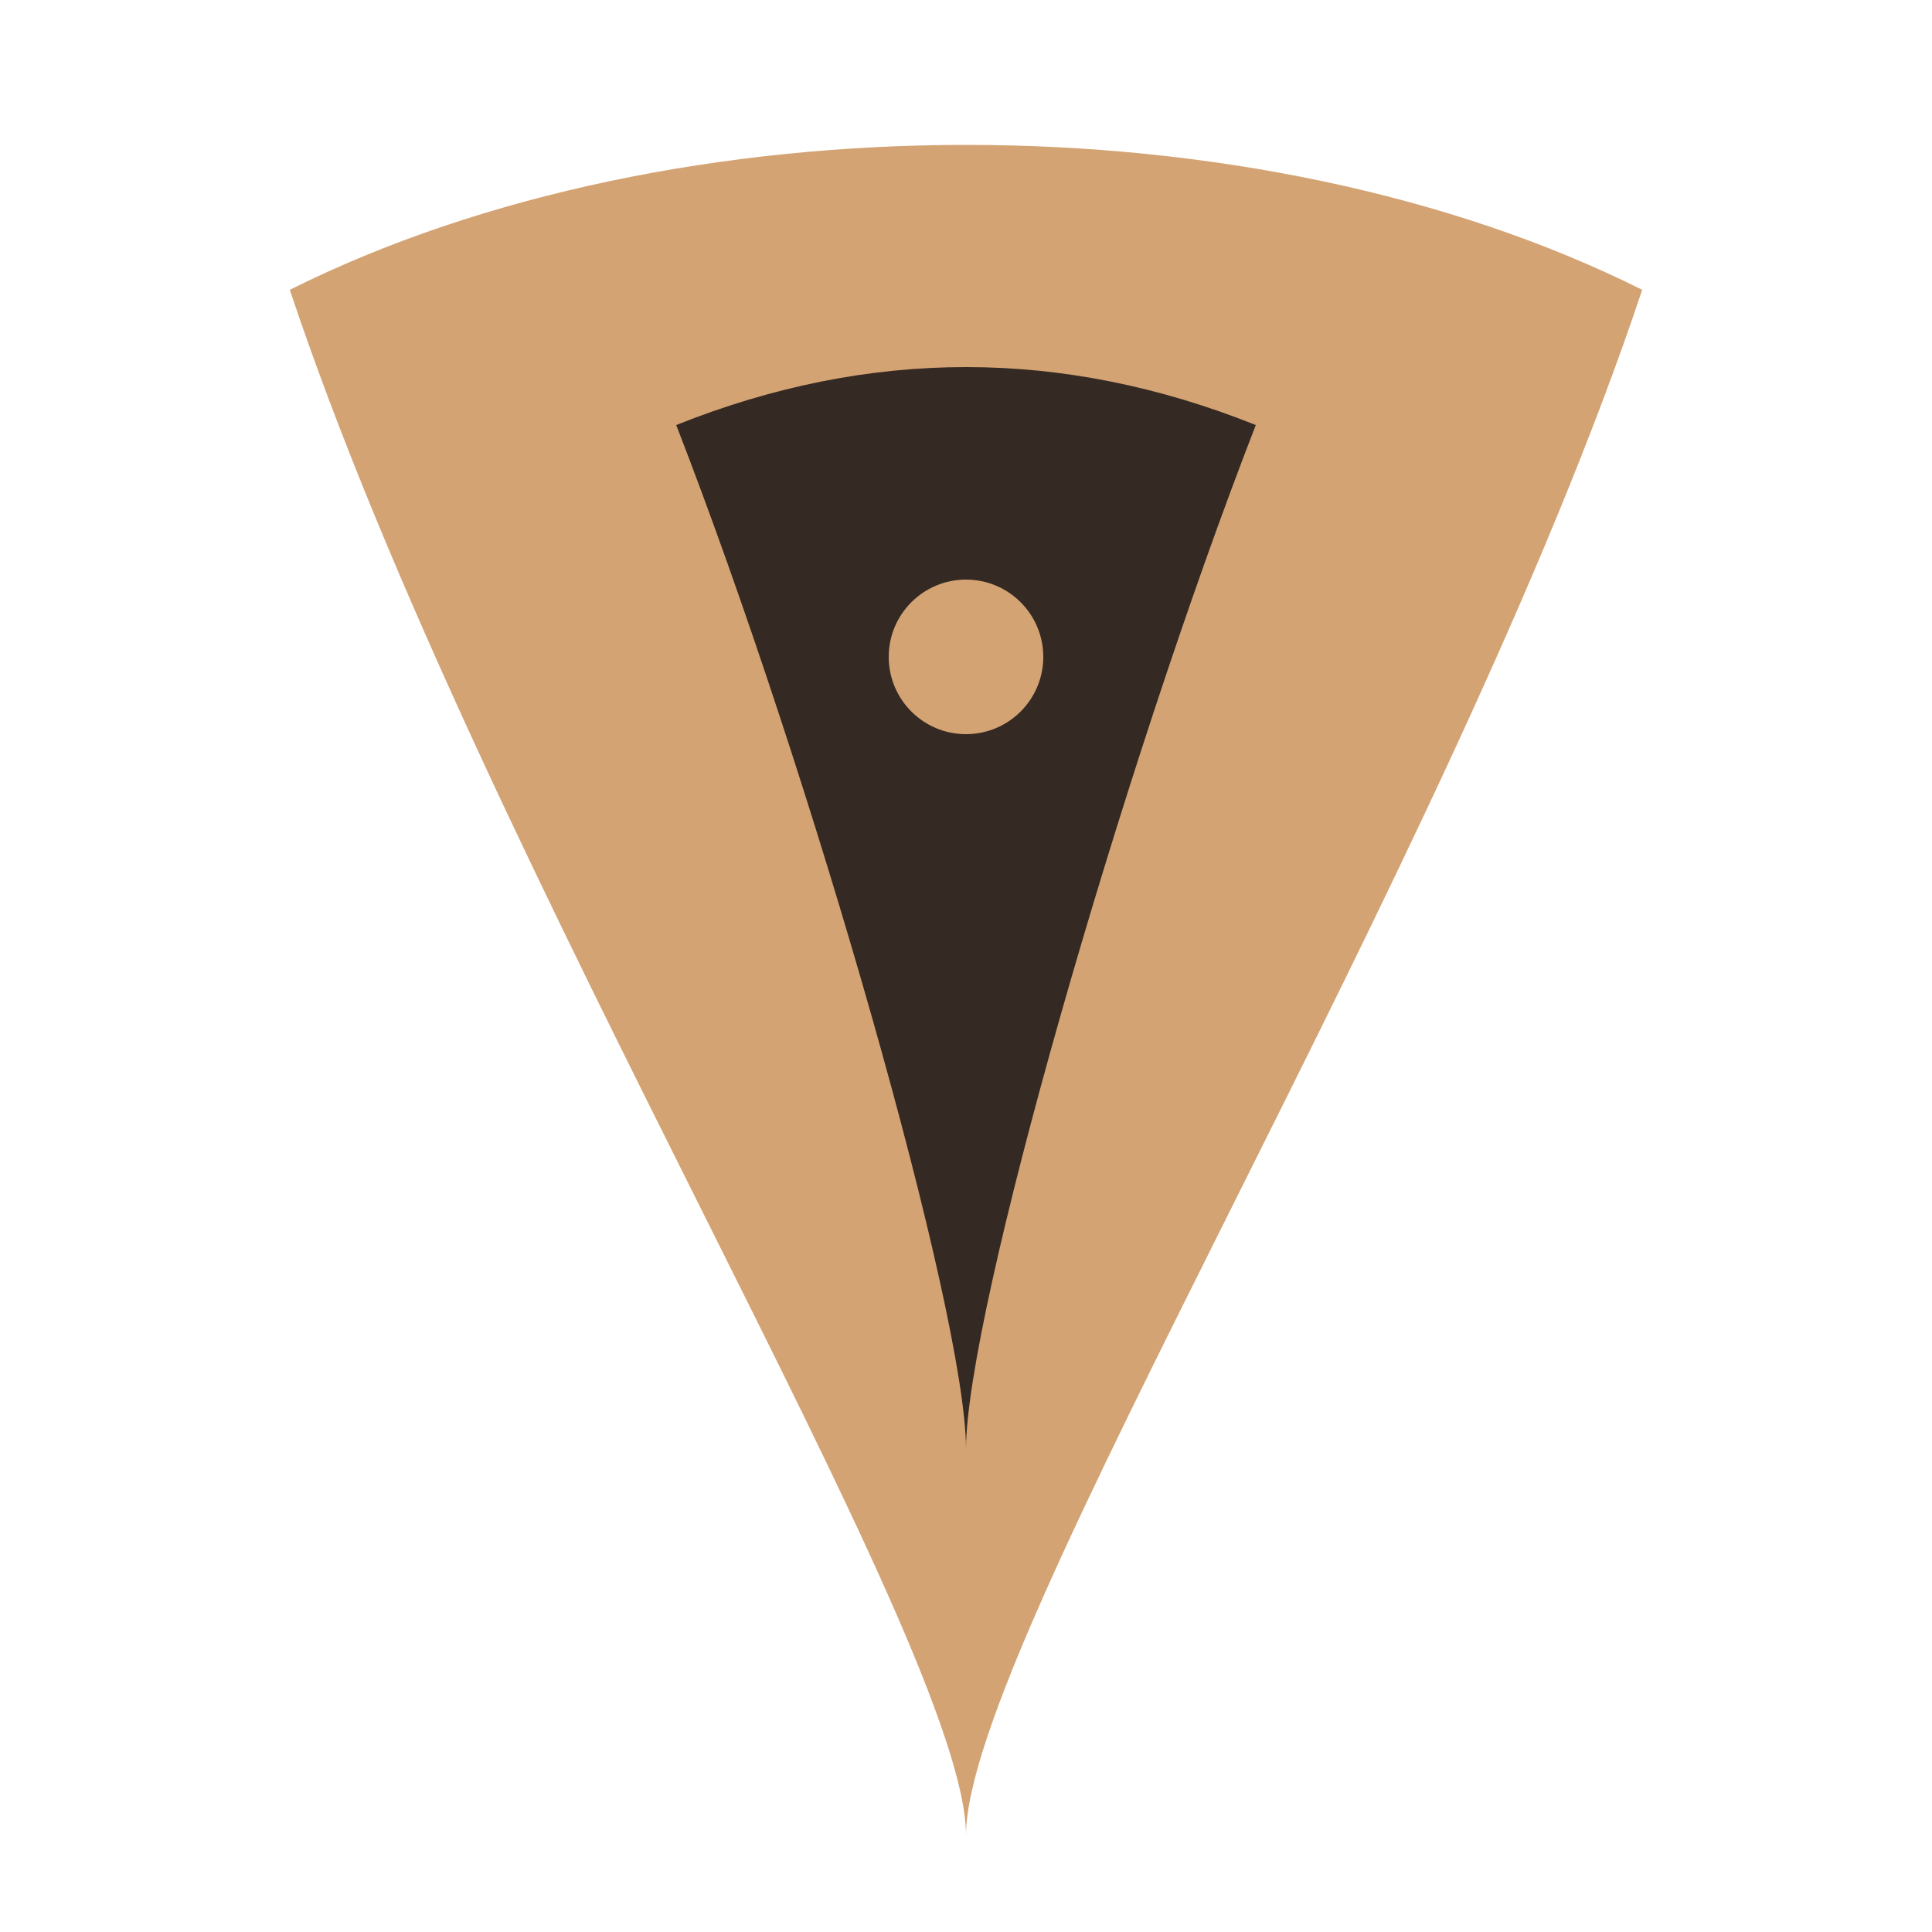
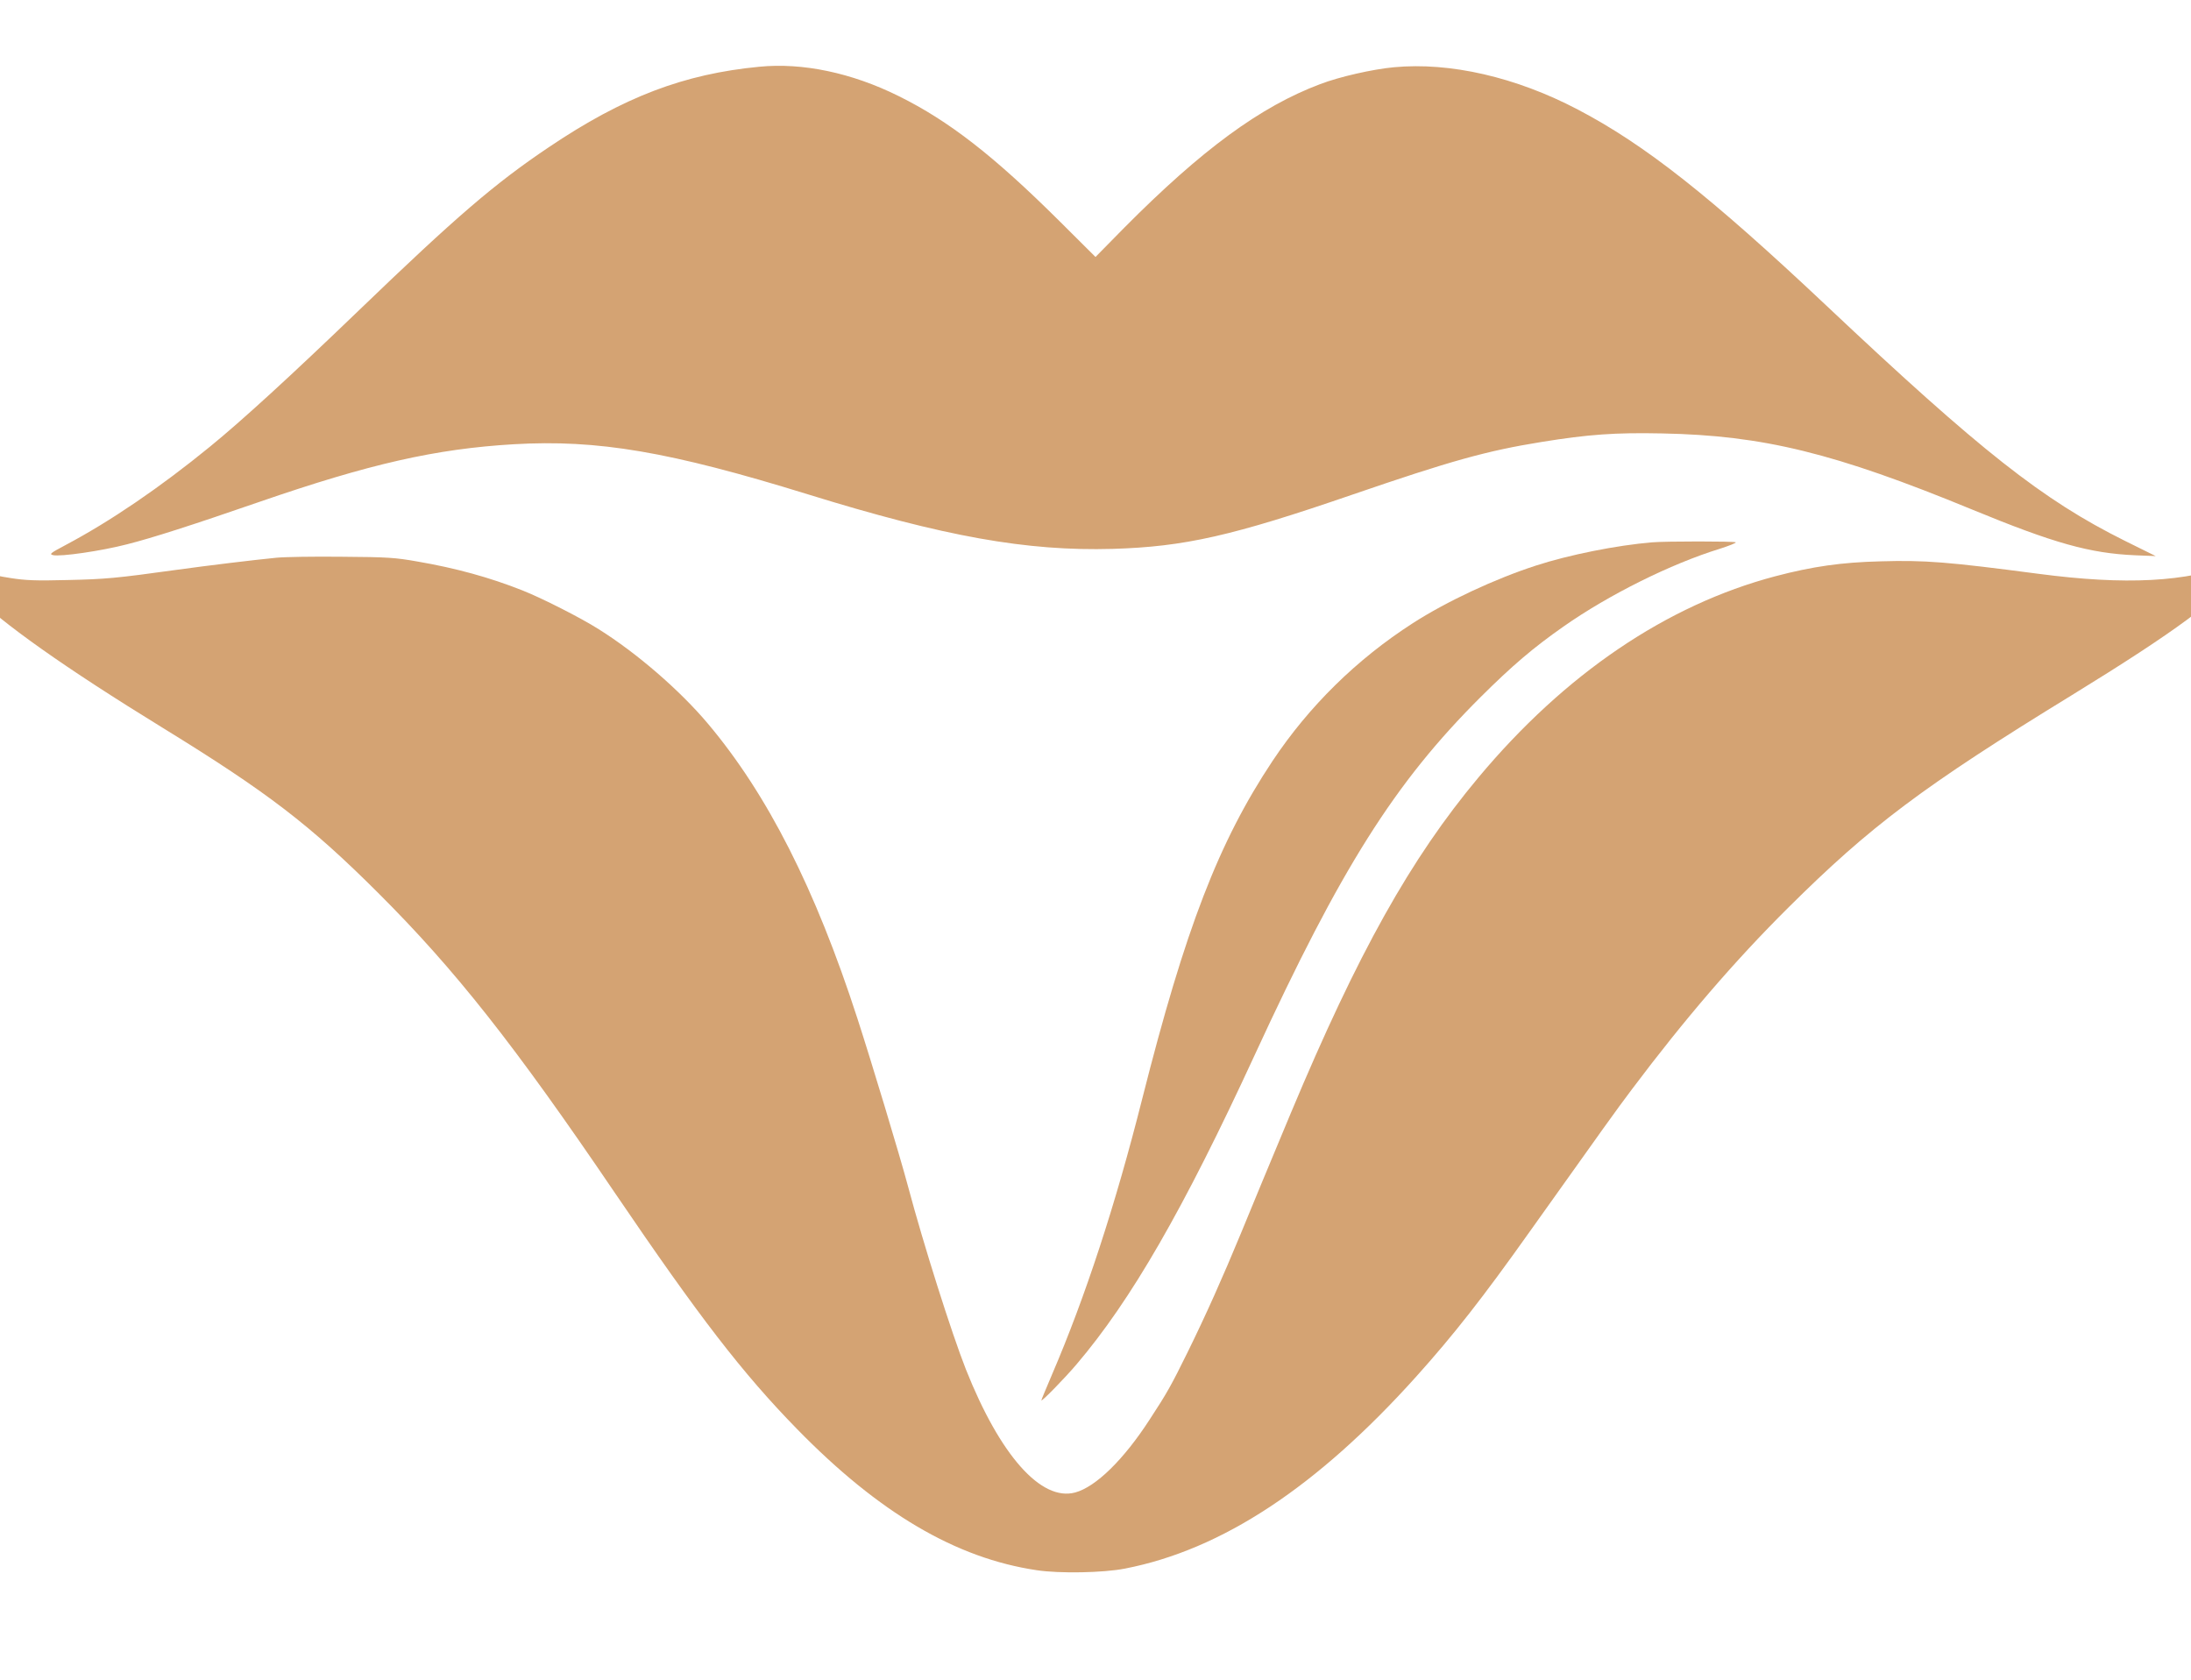
- <svg xmlns="http://www.w3.org/2000/svg" width="100" height="100" viewBox="0 0 100 100" fill="none">
-   <path d="M 15,15 C 35,5 65,5 85,15 C 75,45 50,85 50,95 C 50,85 25,45 15,15 Z" fill="#D4A373" />
-   <path d="M 35,22 C 45,18 55,18 65,22 C 58,40 50,68 50,75 C 50,68 42,40 35,22 Z" fill="#0D0A0F" opacity="0.8" />
-   <circle cx="50" cy="34" r="4" fill="#D4A373" />
+ <svg xmlns="http://www.w3.org/2000/svg" version="1.1" viewBox="100 0 1336 1024" width="100%" height="100%">
+   <g transform="translate(0,1024) scale(0.1,-0.1)" fill="#D4A373" stroke="none">
+     <path d="M5630 9833 c-460 -44 -830 -185 -1284 -491 -329 -221 -565 -424 -1156 -993 -423 -407 -714 -673 -910 -833 -305 -249 -606 -454 -879 -599 -94 -50 -102 -56 -78 -62 44 -11 294 25 452 66 154 39 394 116 805 258 675 233 1077 324 1552 352 513 30 952 -45 1793 -305 833 -258 1336 -348 1860 -333 437 13 730 79 1462 331 600 206 818 267 1153 321 284 46 449 58 735 52 616 -12 1052 -119 1890 -464 500 -206 718 -267 995 -279 l125 -5 -190 94 c-500 249 -876 545 -1820 1435 -706 665 -1105 980 -1514 1194 -377 198 -779 290 -1121 258 -129 -12 -333 -58 -450 -103 -365 -137 -722 -400 -1193 -874 l-177 -180 -223 222 c-398 395 -670 607 -977 759 -286 142 -585 205 -850 179z" />
+     <path d="M11075 6933 c-217 -18 -507 -76 -710 -142 -250 -81 -545 -219 -750 -351 -342 -220 -633 -506 -856 -841 -327 -492 -531 -1019 -794 -2059 -163 -647 -348 -1211 -549 -1679 -36 -85 -66 -156 -66 -160 0 -11 142 134 214 219 333 391 652 944 1086 1885 527 1143 854 1662 1379 2185 192 191 320 300 504 429 278 195 656 383 955 475 56 18 99 35 96 39 -7 7 -429 7 -509 0z" />
+     <path d="M2685 6839 c-142 -14 -414 -47 -610 -74 -366 -51 -435 -57 -665 -62 -193 -5 -255 -2 -345 12 -124 19 -236 50 -343 93 -39 16 -72 27 -72 24 0 -14 93 -125 166 -198 197 -195 577 -464 1179 -834 637 -392 894 -589 1311 -1005 469 -468 828 -922 1444 -1830 514 -757 777 -1098 1110 -1439 500 -512 969 -788 1462 -861 138 -21 407 -16 538 10 591 115 1170 497 1775 1170 229 255 407 482 693 885 462 649 521 732 621 865 323 430 627 784 955 1110 501 498 821 739 1731 1297 631 388 897 584 1031 762 25 32 43 61 41 63 -3 2 -35 -8 -73 -22 -304 -115 -672 -134 -1204 -64 -555 73 -692 84 -964 76 -237 -6 -413 -31 -641 -91 -662 -175 -1282 -595 -1810 -1227 -413 -494 -734 -1068 -1143 -2044 -125 -299 -245 -588 -305 -735 -112 -271 -213 -497 -325 -725 -99 -201 -126 -250 -231 -410 -159 -246 -329 -412 -455 -446 -208 -56 -458 227 -666 750 -88 223 -259 763 -353 1116 -51 191 -223 760 -309 1025 -257 793 -549 1367 -912 1798 -170 202 -432 429 -665 575 -110 70 -349 191 -466 237 -199 79 -407 136 -640 176 -136 24 -180 27 -460 29 -170 2 -350 -1 -400 -6z" />
+   </g>
</svg>
